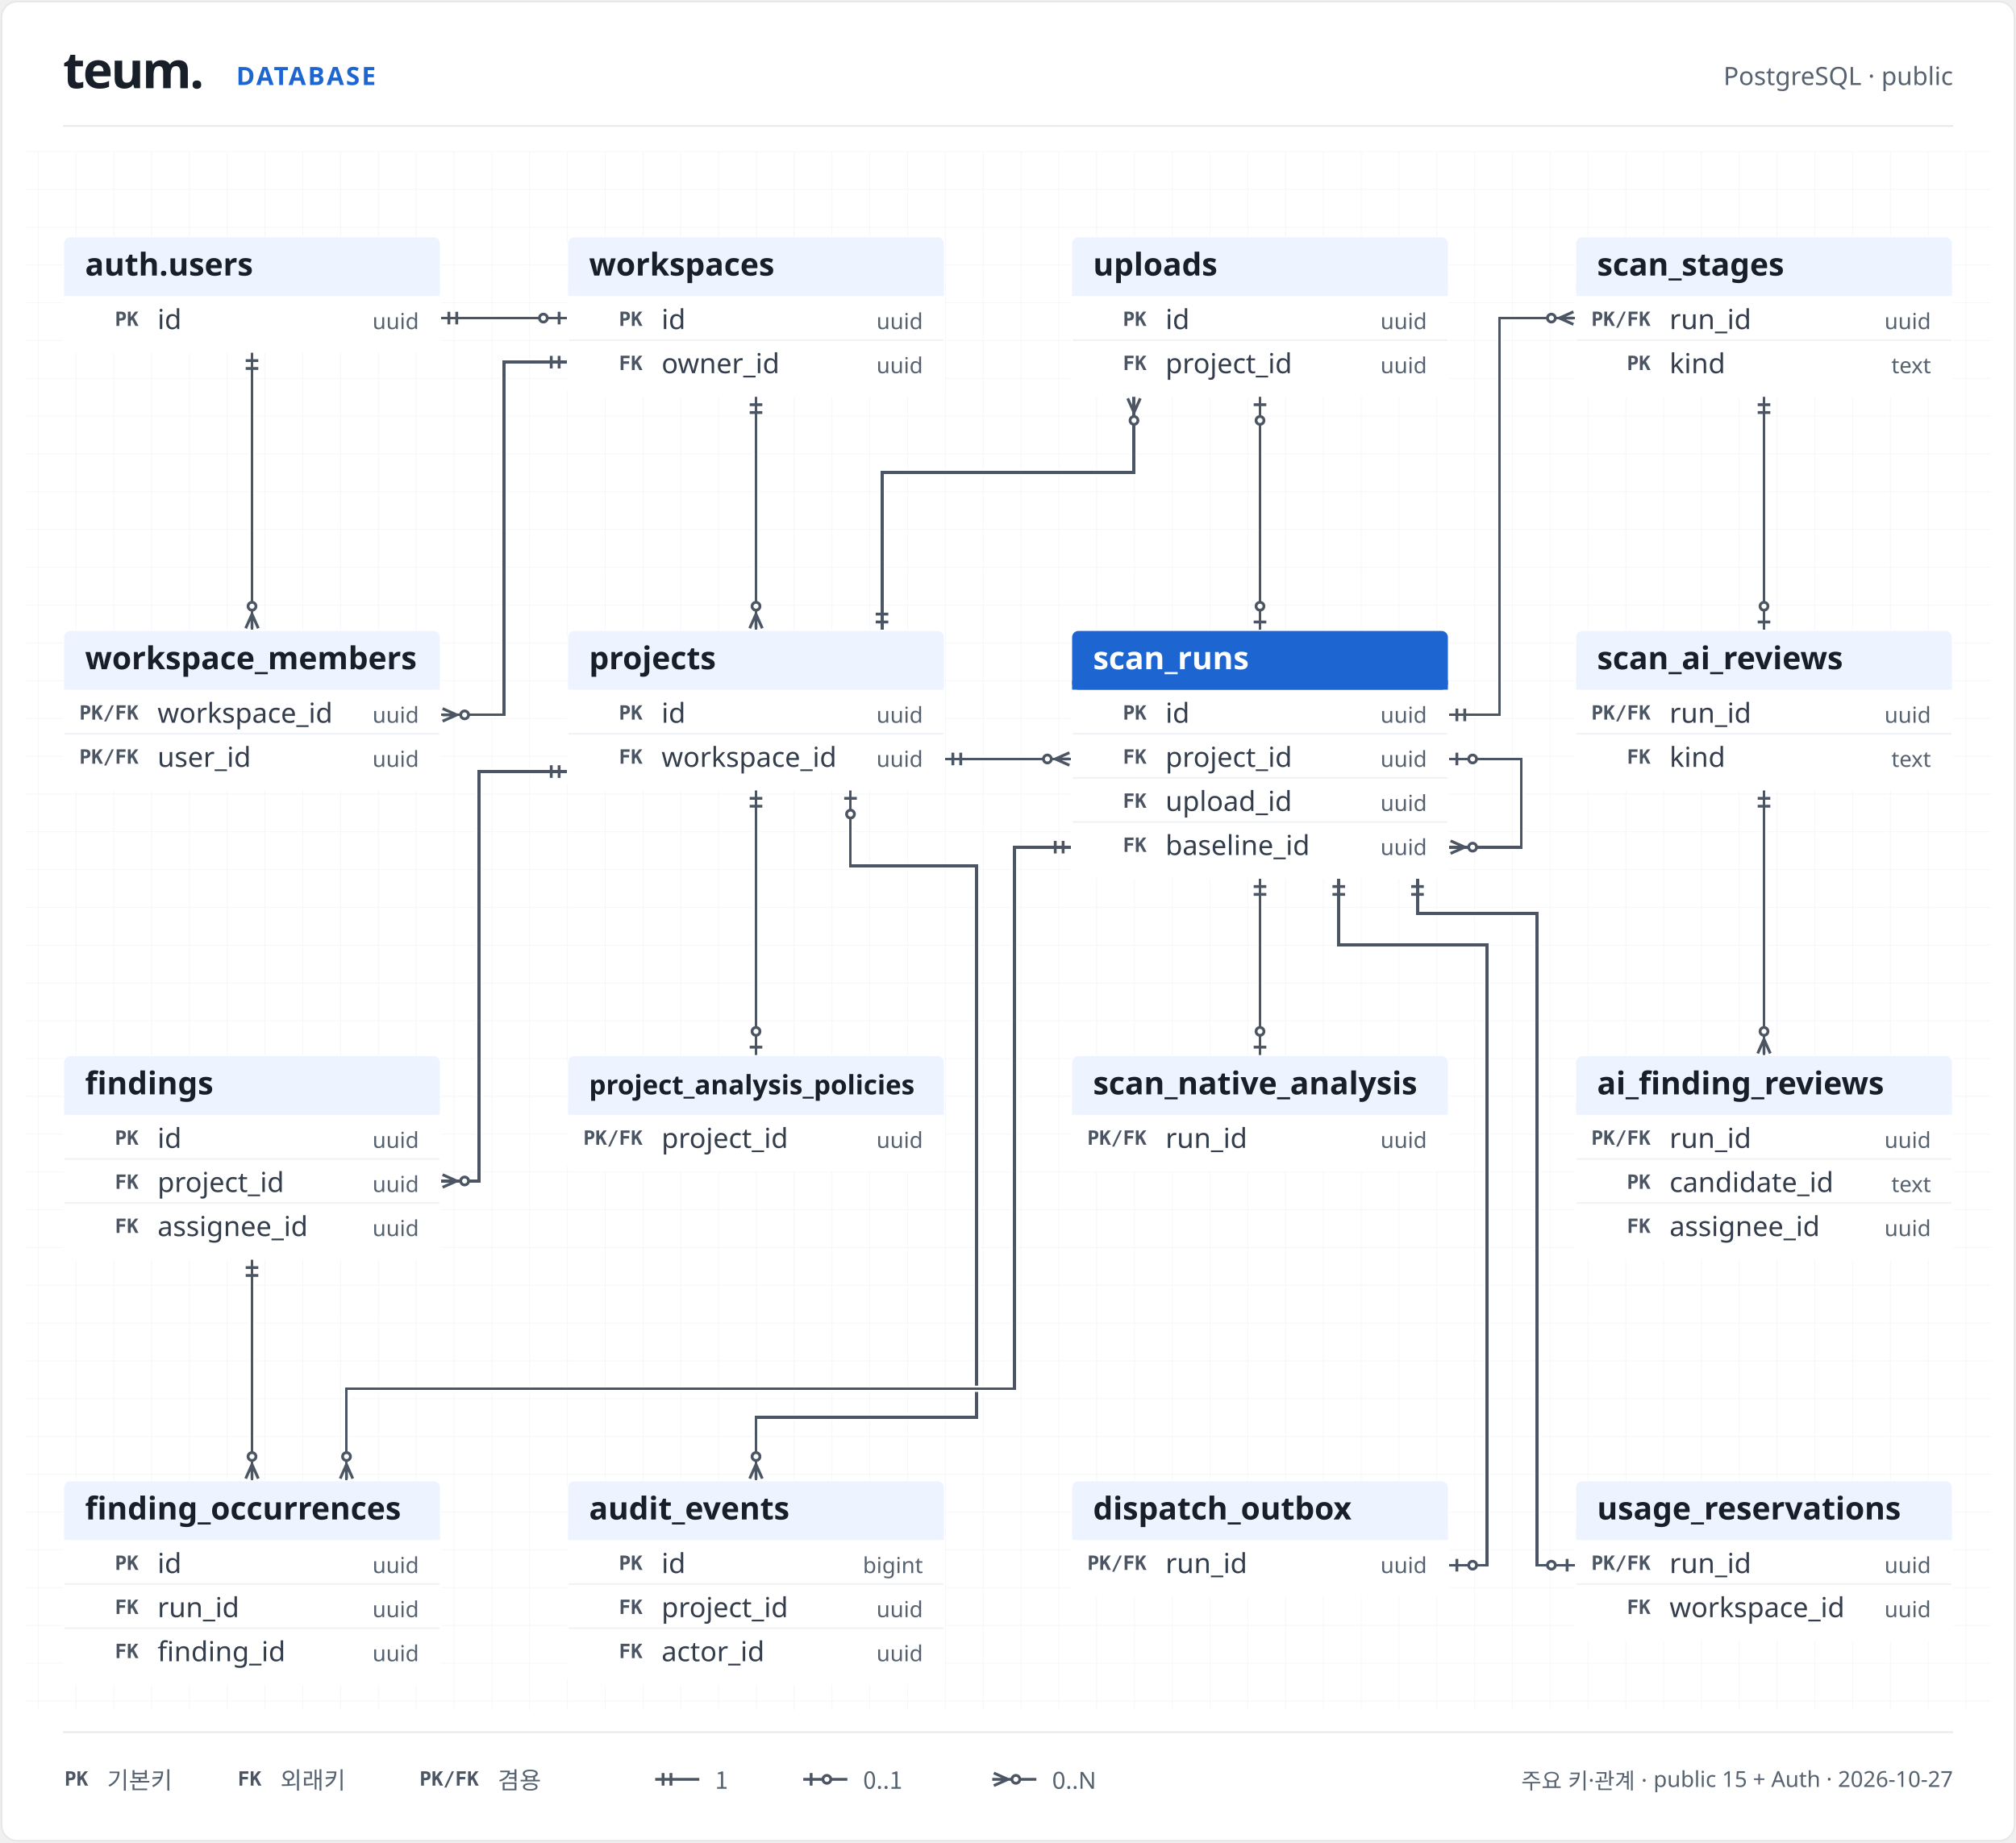
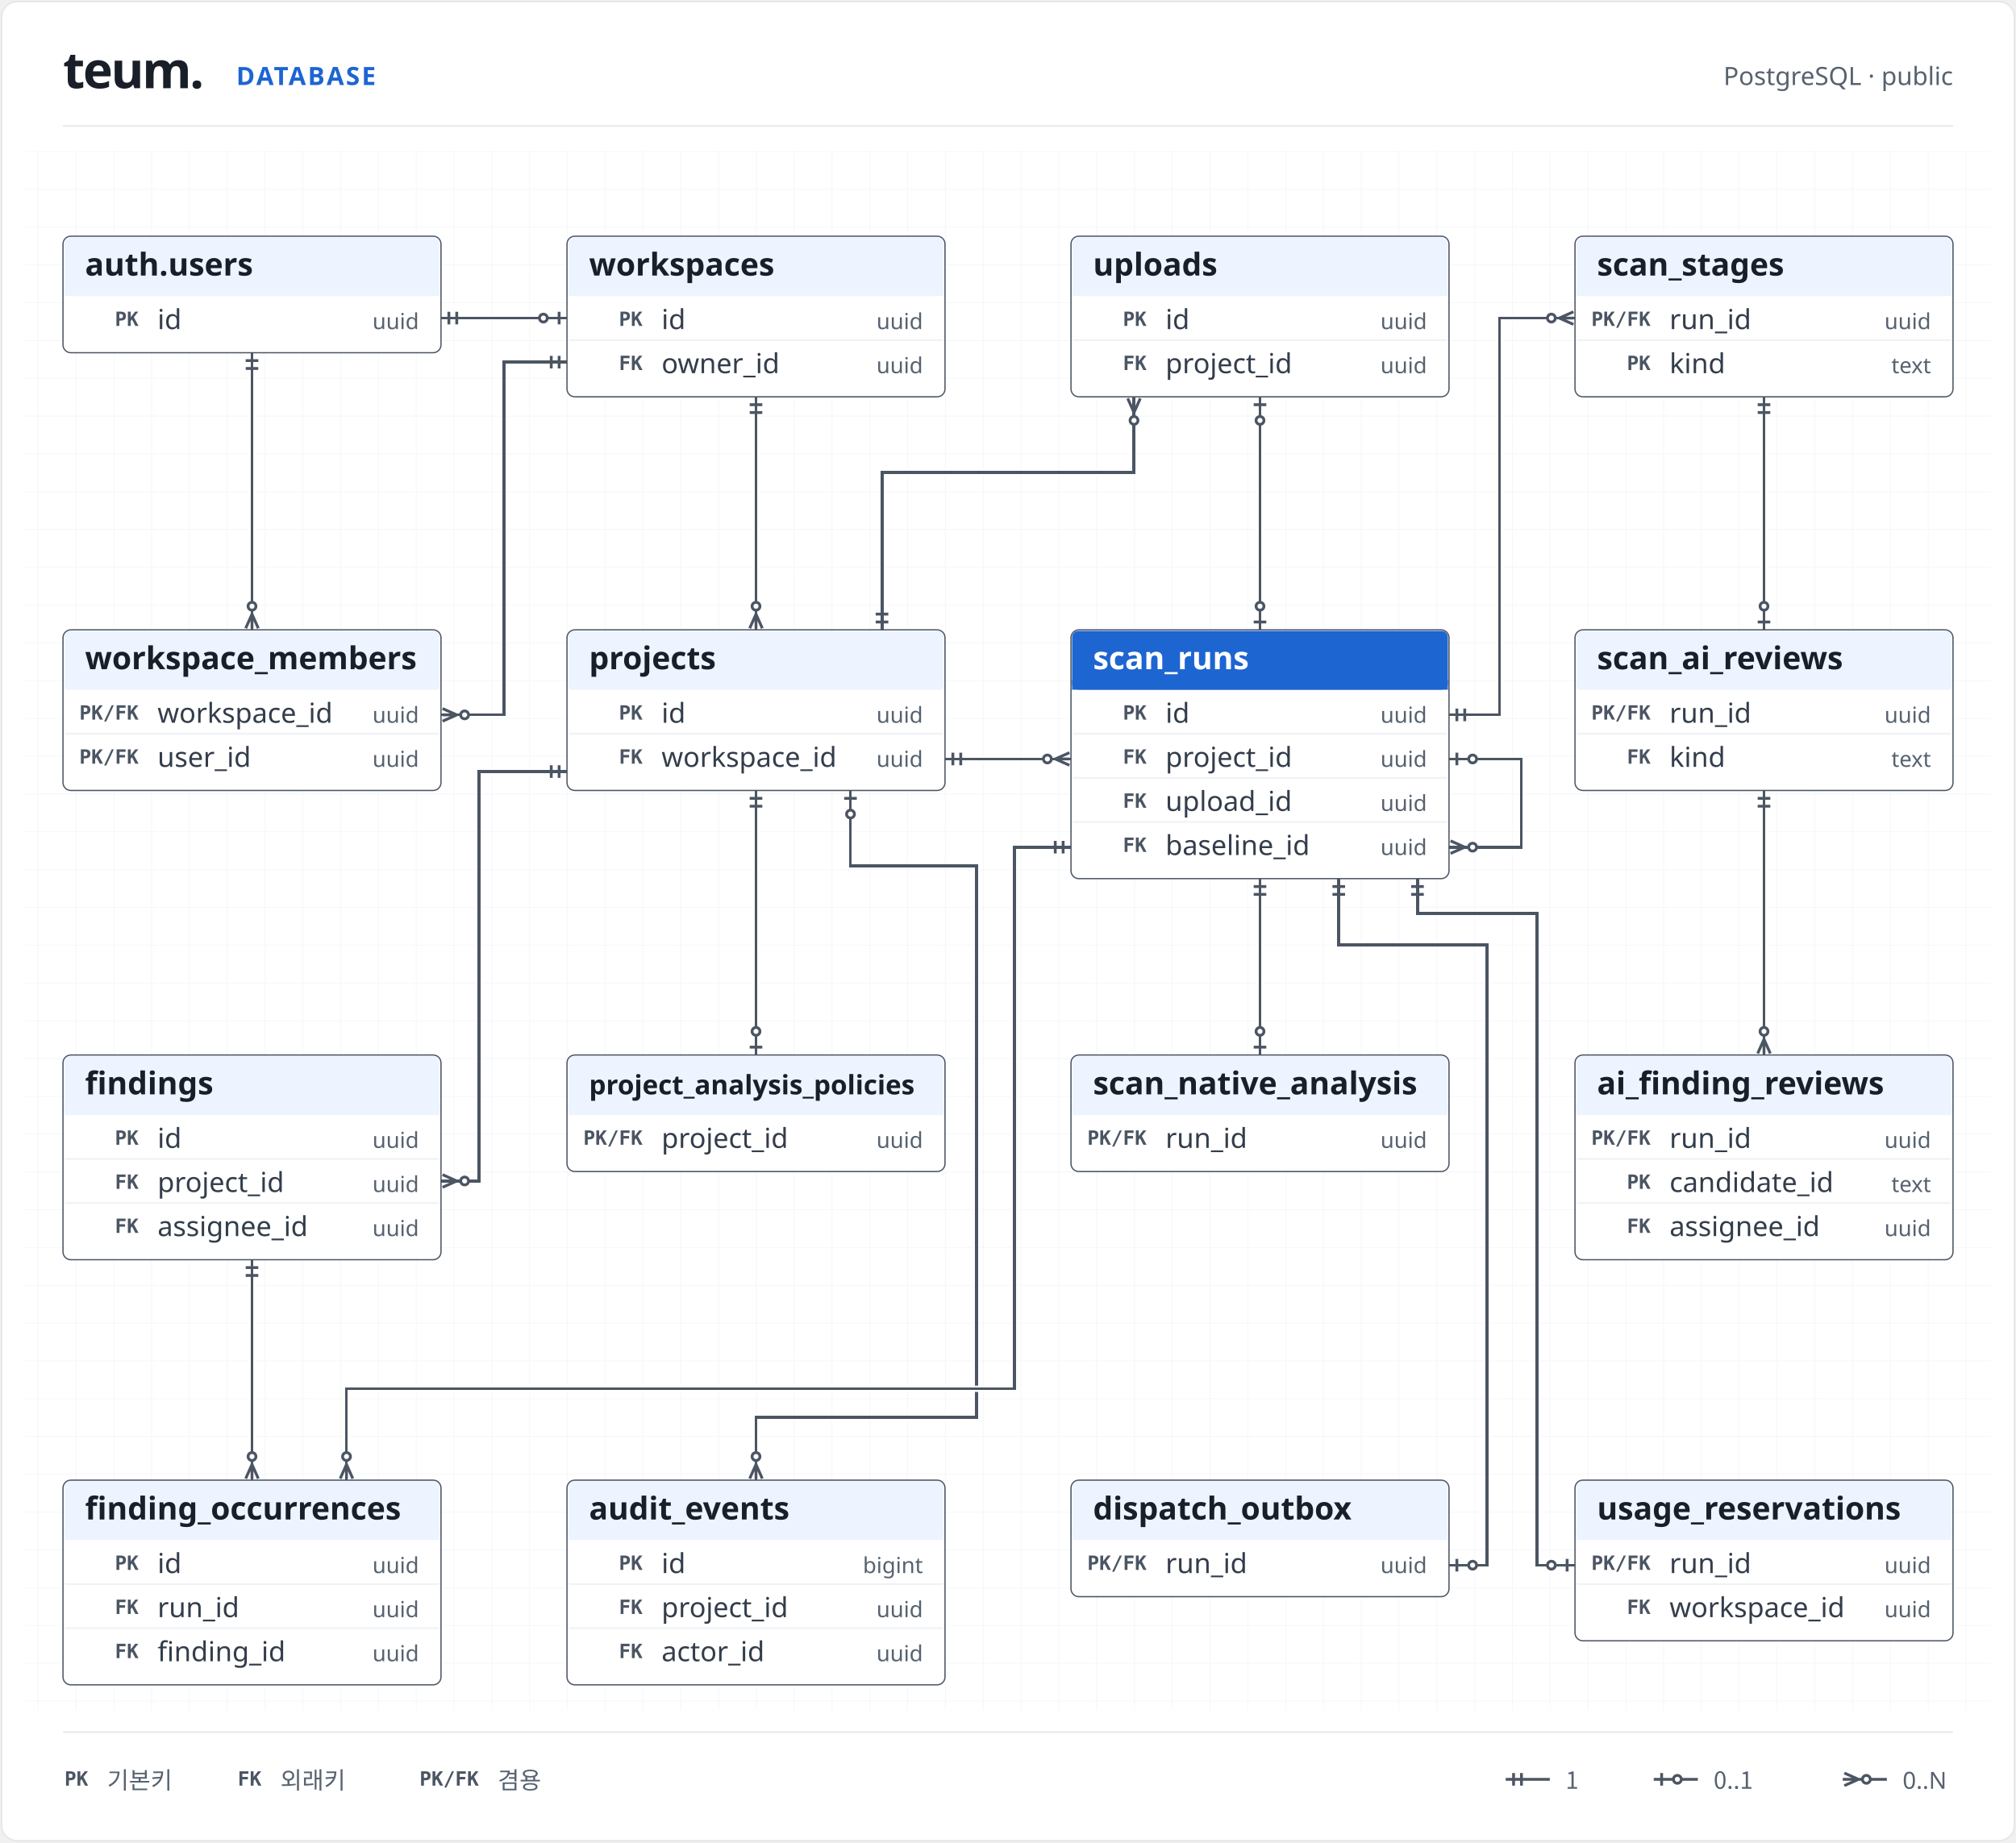
<svg xmlns="http://www.w3.org/2000/svg" width="1280" height="1170" viewBox="0 0 1280 1170" role="img" aria-labelledby="database-title database-desc" xml:lang="ko">
  <defs>
    <pattern id="grid" width="24" height="24" patternUnits="userSpaceOnUse">
      <path d="M24 0H0V24" fill="none" stroke="#eef1f5" stroke-width=".6" />
    </pattern>
  </defs>
  <style>
    text{font-family:"Apple SD Gothic Neo","Noto Sans KR","Malgun Gothic",sans-serif;fill:#191f28}
    .muted{fill:#566270}.blue{fill:#1d65d1}
    .edge-halo{fill:none;stroke:#fff;stroke-width:4;stroke-linejoin:round}
    .wire,.end{fill:none;stroke:#4b5563;stroke-width:1.8;stroke-linejoin:miter;stroke-linecap:butt}
    [data-fk]&gt;.wire{shape-rendering:crispEdges}
    .end circle,.optional{fill:#fff}
-     .outline{fill:#fff;stroke:none}
+     .outline{fill:#fff;stroke:#4b5563;stroke-width:.8}
    .head{fill:#edf4ff}.focus .head{fill:#1d65d1}
    .name{font-size:20px;font-weight:650}.focus .name{fill:#fff}
    .field{font-size:17.5px;fill:#333d4b}.type{font-size:14px;fill:#566270;text-anchor:end}
    .row-line{stroke:#eef1f5;stroke-width:1}
    .key{font-family:ui-monospace,"SFMono-Regular",Menlo,Consolas,monospace;font-size:12.5px;font-weight:650;fill:#4b5563;text-anchor:end}
  </style>
  <rect x="1" y="1" width="1278" height="1168" rx="10" fill="#fff" stroke="#e5e8eb" />
  <text x="40" y="56" font-size="32" font-weight="750" letter-spacing="-1.2">teum.</text>
  <text x="150" y="54" font-size="16" font-weight="650" letter-spacing="1.2" class="blue">DATABASE</text>
  <text x="1240" y="54" font-size="16" text-anchor="end" class="muted">PostgreSQL · public</text>
  <path d="M40 80H1240" stroke="#e5e8eb" />
  <rect x="16" y="96" width="1248" height="990" fill="url(#grid)" />
  <g data-fk="workspaces_owner_id_fkey" data-parent="auth.users" data-child="public.workspaces">
    <path class="edge-halo" d="M280 202L360 202" />
    <path class="wire" d="M280 202L360 202" />
    <g class="end" data-end="parent" data-min="1" data-max="one" transform="translate(280 202) rotate(0)">
      <path d="M5-4V4" />
      <path d="M10-4V4" />
    </g>
    <g class="end" data-end="child" data-min="0" data-max="one" transform="translate(360 202) rotate(180)">
      <path d="M5-4V4" />
      <circle cx="15" cy="0" r="2.5" />
    </g>
  </g>
  <g data-fk="workspace_members_user_id_fkey" data-parent="auth.users" data-child="public.workspace_members">
    <path class="edge-halo" d="M160 224L160 400" />
    <path class="wire" d="M160 224L160 400" />
    <g class="end" data-end="parent" data-min="1" data-max="one" transform="translate(160 224) rotate(90)">
      <path d="M5-4V4" />
      <path d="M10-4V4" />
    </g>
    <g class="end" data-end="child" data-min="0" data-max="many" transform="translate(160 400) rotate(-90)">
      <path d="M1-4L10 0L1 4M1 0H10" />
      <circle cx="15" cy="0" r="2.5" />
    </g>
  </g>
  <g data-fk="workspace_members_workspace_id_fkey" data-parent="public.workspaces" data-child="public.workspace_members">
    <path class="edge-halo" d="M360 230L320 230L320 454L280 454" />
    <path class="wire" d="M360 230L320 230L320 454L280 454" />
    <g class="end" data-end="parent" data-min="1" data-max="one" transform="translate(360 230) rotate(180)">
      <path d="M5-4V4" />
      <path d="M10-4V4" />
    </g>
    <g class="end" data-end="child" data-min="0" data-max="many" transform="translate(280 454) rotate(0)">
      <path d="M1-4L10 0L1 4M1 0H10" />
      <circle cx="15" cy="0" r="2.5" />
    </g>
  </g>
  <g data-fk="projects_workspace_id_fkey" data-parent="public.workspaces" data-child="public.projects">
    <path class="edge-halo" d="M480 252L480 400" />
    <path class="wire" d="M480 252L480 400" />
    <g class="end" data-end="parent" data-min="1" data-max="one" transform="translate(480 252) rotate(90)">
      <path d="M5-4V4" />
      <path d="M10-4V4" />
    </g>
    <g class="end" data-end="child" data-min="0" data-max="many" transform="translate(480 400) rotate(-90)">
      <path d="M1-4L10 0L1 4M1 0H10" />
      <circle cx="15" cy="0" r="2.5" />
    </g>
  </g>
  <g data-fk="project_analysis_policies_project_id_workspace_id_fkey" data-parent="public.projects" data-child="public.project_analysis_policies">
    <path class="edge-halo" d="M480 502L480 670" />
    <path class="wire" d="M480 502L480 670" />
    <g class="end" data-end="parent" data-min="1" data-max="one" transform="translate(480 502) rotate(90)">
      <path d="M5-4V4" />
      <path d="M10-4V4" />
    </g>
    <g class="end" data-end="child" data-min="0" data-max="one" transform="translate(480 670) rotate(-90)">
      <path d="M5-4V4" />
      <circle cx="15" cy="0" r="2.5" />
    </g>
  </g>
  <g data-fk="audit_events_project_id_workspace_id_fkey" data-parent="public.projects" data-child="public.audit_events">
    <path class="edge-halo" d="M540 502L540 550L620 550L620 900L480 900L480 940" />
    <path class="wire" d="M540 502L540 550L620 550L620 900L480 900L480 940" />
    <g class="end" data-end="parent" data-min="0" data-max="one" transform="translate(540 502) rotate(90)">
      <path d="M5-4V4" />
      <circle cx="15" cy="0" r="2.5" />
    </g>
    <g class="end" data-end="child" data-min="0" data-max="many" transform="translate(480 940) rotate(-90)">
      <path d="M1-4L10 0L1 4M1 0H10" />
      <circle cx="15" cy="0" r="2.5" />
    </g>
  </g>
  <g data-fk="uploads_project_id_workspace_id_fkey" data-parent="public.projects" data-child="public.uploads">
    <path class="edge-halo" d="M560 400L560 300L720 300L720 252" />
    <path class="wire" d="M560 400L560 300L720 300L720 252" />
    <g class="end" data-end="parent" data-min="1" data-max="one" transform="translate(560 400) rotate(-90)">
      <path d="M5-4V4" />
      <path d="M10-4V4" />
    </g>
    <g class="end" data-end="child" data-min="0" data-max="many" transform="translate(720 252) rotate(90)">
      <path d="M1-4L10 0L1 4M1 0H10" />
      <circle cx="15" cy="0" r="2.5" />
    </g>
  </g>
  <g data-fk="scan_runs_project_id_workspace_id_fkey" data-parent="public.projects" data-child="public.scan_runs">
    <path class="edge-halo" d="M600 482L680 482" />
    <path class="wire" d="M600 482L680 482" />
    <g class="end" data-end="parent" data-min="1" data-max="one" transform="translate(600 482) rotate(0)">
      <path d="M5-4V4" />
      <path d="M10-4V4" />
    </g>
    <g class="end" data-end="child" data-min="0" data-max="many" transform="translate(680 482) rotate(180)">
      <path d="M1-4L10 0L1 4M1 0H10" />
      <circle cx="15" cy="0" r="2.5" />
    </g>
  </g>
  <g data-fk="findings_project_id_workspace_id_fkey" data-parent="public.projects" data-child="public.findings">
    <path class="edge-halo" d="M360 490L304 490L304 750L280 750" />
    <path class="wire" d="M360 490L304 490L304 750L280 750" />
    <g class="end" data-end="parent" data-min="1" data-max="one" transform="translate(360 490) rotate(180)">
      <path d="M5-4V4" />
      <path d="M10-4V4" />
    </g>
    <g class="end" data-end="child" data-min="0" data-max="many" transform="translate(280 750) rotate(0)">
      <path d="M1-4L10 0L1 4M1 0H10" />
      <circle cx="15" cy="0" r="2.5" />
    </g>
  </g>
  <g data-fk="scan_runs_upload_id_project_id_workspace_id_fkey" data-parent="public.uploads" data-child="public.scan_runs">
    <path class="edge-halo" d="M800 252L800 400" />
    <path class="wire" d="M800 252L800 400" />
    <g class="end" data-end="parent" data-min="0" data-max="one" transform="translate(800 252) rotate(90)">
      <path d="M5-4V4" />
      <circle cx="15" cy="0" r="2.5" />
    </g>
    <g class="end" data-end="child" data-min="0" data-max="one" transform="translate(800 400) rotate(-90)">
      <path d="M5-4V4" />
      <circle cx="15" cy="0" r="2.5" />
    </g>
  </g>
  <g data-fk="scan_runs_baseline_id_project_id_workspace_id_fkey" data-parent="public.scan_runs" data-child="public.scan_runs">
    <path class="edge-halo" d="M920 482L966 482L966 538L920 538" />
    <path class="wire" d="M920 482L966 482L966 538L920 538" />
    <g class="end" data-end="parent" data-min="0" data-max="one" transform="translate(920 482) rotate(0)">
      <path d="M5-4V4" />
      <circle cx="15" cy="0" r="2.5" />
    </g>
    <g class="end" data-end="child" data-min="0" data-max="many" transform="translate(920 538) rotate(0)">
      <path d="M1-4L10 0L1 4M1 0H10" />
      <circle cx="15" cy="0" r="2.5" />
    </g>
  </g>
  <g data-fk="scan_native_analysis_run_id_project_id_workspace_id_fkey" data-parent="public.scan_runs" data-child="public.scan_native_analysis">
    <path class="edge-halo" d="M800 558L800 670" />
    <path class="wire" d="M800 558L800 670" />
    <g class="end" data-end="parent" data-min="1" data-max="one" transform="translate(800 558) rotate(90)">
      <path d="M5-4V4" />
      <path d="M10-4V4" />
    </g>
    <g class="end" data-end="child" data-min="0" data-max="one" transform="translate(800 670) rotate(-90)">
      <path d="M5-4V4" />
      <circle cx="15" cy="0" r="2.5" />
    </g>
  </g>
  <g data-fk="scan_stages_run_id_project_id_workspace_id_fkey" data-parent="public.scan_runs" data-child="public.scan_stages">
    <path class="edge-halo" d="M920 454L952 454L952 202L1000 202" />
    <path class="wire" d="M920 454L952 454L952 202L1000 202" />
    <g class="end" data-end="parent" data-min="1" data-max="one" transform="translate(920 454) rotate(0)">
      <path d="M5-4V4" />
      <path d="M10-4V4" />
    </g>
    <g class="end" data-end="child" data-min="0" data-max="many" transform="translate(1000 202) rotate(180)">
      <path d="M1-4L10 0L1 4M1 0H10" />
      <circle cx="15" cy="0" r="2.5" />
    </g>
  </g>
  <g data-fk="finding_occurrences_run_id_project_id_workspace_id_fkey" data-parent="public.scan_runs" data-child="public.finding_occurrences">
    <path class="edge-halo" d="M680 538L644 538L644 882L220 882L220 940" />
    <path class="wire" d="M680 538L644 538L644 882L220 882L220 940" />
    <g class="end" data-end="parent" data-min="1" data-max="one" transform="translate(680 538) rotate(180)">
      <path d="M5-4V4" />
      <path d="M10-4V4" />
    </g>
    <g class="end" data-end="child" data-min="0" data-max="many" transform="translate(220 940) rotate(-90)">
      <path d="M1-4L10 0L1 4M1 0H10" />
      <circle cx="15" cy="0" r="2.5" />
    </g>
  </g>
  <g data-fk="finding_occurrences_finding_id_project_id_workspace_id_fkey" data-parent="public.findings" data-child="public.finding_occurrences">
    <path class="edge-halo" d="M160 800L160 940" />
    <path class="wire" d="M160 800L160 940" />
    <g class="end" data-end="parent" data-min="1" data-max="one" transform="translate(160 800) rotate(90)">
      <path d="M5-4V4" />
      <path d="M10-4V4" />
    </g>
    <g class="end" data-end="child" data-min="0" data-max="many" transform="translate(160 940) rotate(-90)">
      <path d="M1-4L10 0L1 4M1 0H10" />
      <circle cx="15" cy="0" r="2.5" />
    </g>
  </g>
  <g data-fk="scan_ai_reviews_run_id_kind_fkey" data-parent="public.scan_stages" data-child="public.scan_ai_reviews">
    <path class="edge-halo" d="M1120 252L1120 400" />
    <path class="wire" d="M1120 252L1120 400" />
    <g class="end" data-end="parent" data-min="1" data-max="one" transform="translate(1120 252) rotate(90)">
      <path d="M5-4V4" />
      <path d="M10-4V4" />
    </g>
    <g class="end" data-end="child" data-min="0" data-max="one" transform="translate(1120 400) rotate(-90)">
      <path d="M5-4V4" />
      <circle cx="15" cy="0" r="2.5" />
    </g>
  </g>
  <g data-fk="dispatch_outbox_run_id_fkey" data-parent="public.scan_runs" data-child="public.dispatch_outbox">
    <path class="edge-halo" d="M850 558L850 600L944 600L944 994L920 994" />
    <path class="wire" d="M850 558L850 600L944 600L944 994L920 994" />
    <g class="end" data-end="parent" data-min="1" data-max="one" transform="translate(850 558) rotate(90)">
      <path d="M5-4V4" />
      <path d="M10-4V4" />
    </g>
    <g class="end" data-end="child" data-min="0" data-max="one" transform="translate(920 994) rotate(0)">
      <path d="M5-4V4" />
      <circle cx="15" cy="0" r="2.5" />
    </g>
  </g>
  <g data-fk="usage_reservations_run_id_fkey" data-parent="public.scan_runs" data-child="public.usage_reservations">
    <path class="edge-halo" d="M900 558L900 580L976 580L976 994L1000 994" />
    <path class="wire" d="M900 558L900 580L976 580L976 994L1000 994" />
    <g class="end" data-end="parent" data-min="1" data-max="one" transform="translate(900 558) rotate(90)">
      <path d="M5-4V4" />
      <path d="M10-4V4" />
    </g>
    <g class="end" data-end="child" data-min="0" data-max="one" transform="translate(1000 994) rotate(180)">
      <path d="M5-4V4" />
      <circle cx="15" cy="0" r="2.5" />
    </g>
  </g>
  <g data-fk="ai_finding_reviews_run_id_fkey" data-parent="public.scan_ai_reviews" data-child="public.ai_finding_reviews">
    <path class="edge-halo" d="M1120 502L1120 670" />
    <path class="wire" d="M1120 502L1120 670" />
    <g class="end" data-end="parent" data-min="1" data-max="one" transform="translate(1120 502) rotate(90)">
      <path d="M5-4V4" />
      <path d="M10-4V4" />
    </g>
    <g class="end" data-end="child" data-min="0" data-max="many" transform="translate(1120 670) rotate(-90)">
      <path d="M1-4L10 0L1 4M1 0H10" />
      <circle cx="15" cy="0" r="2.5" />
    </g>
  </g>
  <g class="" data-table="auth.users" transform="translate(40 150)">
    <rect class="outline" width="240" height="74" rx="5" />
    <rect class="head" x=".7" y=".7" width="238.6" height="37.3" rx="4" />
    <rect class="head" x=".7" y="32" width="238.6" height="6" />
    <text x="14" y="25" class="name">auth.users</text>
    <g data-column="id" data-type="uuid" data-primary="true" data-foreign="false">
      <text x="48" y="57" class="key">PK</text>
      <text x="60" y="59" class="field">id</text>
      <text x="226" y="59" class="type">uuid</text>
    </g>
  </g>
  <g class="" data-table="public.workspaces" transform="translate(360 150)">
    <rect class="outline" width="240" height="102" rx="5" />
    <rect class="head" x=".7" y=".7" width="238.6" height="37.3" rx="4" />
    <rect class="head" x=".7" y="32" width="238.6" height="6" />
    <text x="14" y="25" class="name">workspaces</text>
    <g data-column="id" data-type="uuid" data-primary="true" data-foreign="false">
      <text x="48" y="57" class="key">PK</text>
      <text x="60" y="59" class="field">id</text>
      <text x="226" y="59" class="type">uuid</text>
    </g>
    <g data-column="owner_id" data-type="uuid" data-primary="false" data-foreign="true">
      <path class="row-line" d="M1 66H239" />
      <text x="48" y="85" class="key">FK</text>
      <text x="60" y="87" class="field">owner_id</text>
      <text x="226" y="87" class="type">uuid</text>
    </g>
  </g>
  <g class="" data-table="public.uploads" transform="translate(680 150)">
    <rect class="outline" width="240" height="102" rx="5" />
    <rect class="head" x=".7" y=".7" width="238.6" height="37.3" rx="4" />
    <rect class="head" x=".7" y="32" width="238.6" height="6" />
    <text x="14" y="25" class="name">uploads</text>
    <g data-column="id" data-type="uuid" data-primary="true" data-foreign="false">
      <text x="48" y="57" class="key">PK</text>
      <text x="60" y="59" class="field">id</text>
      <text x="226" y="59" class="type">uuid</text>
    </g>
    <g data-column="project_id" data-type="uuid" data-primary="false" data-foreign="true">
      <path class="row-line" d="M1 66H239" />
      <text x="48" y="85" class="key">FK</text>
      <text x="60" y="87" class="field">project_id</text>
      <text x="226" y="87" class="type">uuid</text>
    </g>
  </g>
  <g class="" data-table="public.scan_stages" transform="translate(1000 150)">
    <rect class="outline" width="240" height="102" rx="5" />
    <rect class="head" x=".7" y=".7" width="238.6" height="37.3" rx="4" />
    <rect class="head" x=".7" y="32" width="238.6" height="6" />
    <text x="14" y="25" class="name">scan_stages</text>
    <g data-column="run_id" data-type="uuid" data-primary="true" data-foreign="true">
      <text x="48" y="57" class="key">PK/FK</text>
      <text x="60" y="59" class="field">run_id</text>
      <text x="226" y="59" class="type">uuid</text>
    </g>
    <g data-column="kind" data-type="text" data-primary="true" data-foreign="false">
      <path class="row-line" d="M1 66H239" />
      <text x="48" y="85" class="key">PK</text>
      <text x="60" y="87" class="field">kind</text>
      <text x="226" y="87" class="type">text</text>
    </g>
  </g>
  <g class="" data-table="public.workspace_members" transform="translate(40 400)">
    <rect class="outline" width="240" height="102" rx="5" />
    <rect class="head" x=".7" y=".7" width="238.6" height="37.3" rx="4" />
    <rect class="head" x=".7" y="32" width="238.6" height="6" />
    <text x="14" y="25" class="name">workspace_members</text>
    <g data-column="workspace_id" data-type="uuid" data-primary="true" data-foreign="true">
      <text x="48" y="57" class="key">PK/FK</text>
      <text x="60" y="59" class="field">workspace_id</text>
      <text x="226" y="59" class="type">uuid</text>
    </g>
    <g data-column="user_id" data-type="uuid" data-primary="true" data-foreign="true">
      <path class="row-line" d="M1 66H239" />
      <text x="48" y="85" class="key">PK/FK</text>
      <text x="60" y="87" class="field">user_id</text>
      <text x="226" y="87" class="type">uuid</text>
    </g>
  </g>
  <g class="" data-table="public.projects" transform="translate(360 400)">
    <rect class="outline" width="240" height="102" rx="5" />
    <rect class="head" x=".7" y=".7" width="238.6" height="37.3" rx="4" />
    <rect class="head" x=".7" y="32" width="238.6" height="6" />
    <text x="14" y="25" class="name">projects</text>
    <g data-column="id" data-type="uuid" data-primary="true" data-foreign="false">
      <text x="48" y="57" class="key">PK</text>
      <text x="60" y="59" class="field">id</text>
      <text x="226" y="59" class="type">uuid</text>
    </g>
    <g data-column="workspace_id" data-type="uuid" data-primary="false" data-foreign="true">
      <path class="row-line" d="M1 66H239" />
      <text x="48" y="85" class="key">FK</text>
      <text x="60" y="87" class="field">workspace_id</text>
      <text x="226" y="87" class="type">uuid</text>
    </g>
  </g>
  <g class="focus" data-table="public.scan_runs" transform="translate(680 400)">
    <rect class="outline" width="240" height="158" rx="5" />
    <rect class="head" x=".7" y=".7" width="238.6" height="37.3" rx="4" />
    <rect class="head" x=".7" y="32" width="238.6" height="6" />
    <text x="14" y="25" class="name">scan_runs</text>
    <g data-column="id" data-type="uuid" data-primary="true" data-foreign="false">
      <text x="48" y="57" class="key">PK</text>
      <text x="60" y="59" class="field">id</text>
      <text x="226" y="59" class="type">uuid</text>
    </g>
    <g data-column="project_id" data-type="uuid" data-primary="false" data-foreign="true">
      <path class="row-line" d="M1 66H239" />
      <text x="48" y="85" class="key">FK</text>
      <text x="60" y="87" class="field">project_id</text>
      <text x="226" y="87" class="type">uuid</text>
    </g>
    <g data-column="upload_id" data-type="uuid" data-primary="false" data-foreign="true">
      <path class="row-line" d="M1 94H239" />
      <text x="48" y="113" class="key">FK</text>
      <text x="60" y="115" class="field">upload_id</text>
      <text x="226" y="115" class="type">uuid</text>
    </g>
    <g data-column="baseline_id" data-type="uuid" data-primary="false" data-foreign="true">
      <path class="row-line" d="M1 122H239" />
      <text x="48" y="141" class="key">FK</text>
      <text x="60" y="143" class="field">baseline_id</text>
      <text x="226" y="143" class="type">uuid</text>
    </g>
  </g>
  <g class="" data-table="public.scan_ai_reviews" transform="translate(1000 400)">
    <rect class="outline" width="240" height="102" rx="5" />
    <rect class="head" x=".7" y=".7" width="238.6" height="37.3" rx="4" />
    <rect class="head" x=".7" y="32" width="238.6" height="6" />
    <text x="14" y="25" class="name">scan_ai_reviews</text>
    <g data-column="run_id" data-type="uuid" data-primary="true" data-foreign="true">
      <text x="48" y="57" class="key">PK/FK</text>
      <text x="60" y="59" class="field">run_id</text>
      <text x="226" y="59" class="type">uuid</text>
    </g>
    <g data-column="kind" data-type="text" data-primary="false" data-foreign="true">
      <path class="row-line" d="M1 66H239" />
      <text x="48" y="85" class="key">FK</text>
      <text x="60" y="87" class="field">kind</text>
      <text x="226" y="87" class="type">text</text>
    </g>
  </g>
  <g class="" data-table="public.findings" transform="translate(40 670)">
    <rect class="outline" width="240" height="130" rx="5" />
    <rect class="head" x=".7" y=".7" width="238.6" height="37.3" rx="4" />
    <rect class="head" x=".7" y="32" width="238.6" height="6" />
    <text x="14" y="25" class="name">findings</text>
    <g data-column="id" data-type="uuid" data-primary="true" data-foreign="false">
      <text x="48" y="57" class="key">PK</text>
      <text x="60" y="59" class="field">id</text>
      <text x="226" y="59" class="type">uuid</text>
    </g>
    <g data-column="project_id" data-type="uuid" data-primary="false" data-foreign="true">
      <path class="row-line" d="M1 66H239" />
      <text x="48" y="85" class="key">FK</text>
      <text x="60" y="87" class="field">project_id</text>
      <text x="226" y="87" class="type">uuid</text>
    </g>
    <g data-column="assignee_id" data-type="uuid" data-primary="false" data-foreign="true">
      <path class="row-line" d="M1 94H239" />
      <text x="48" y="113" class="key">FK</text>
      <text x="60" y="115" class="field">assignee_id</text>
      <text x="226" y="115" class="type">uuid</text>
    </g>
  </g>
  <g class="" data-table="public.project_analysis_policies" transform="translate(360 670)">
    <rect class="outline" width="240" height="74" rx="5" />
    <rect class="head" x=".7" y=".7" width="238.6" height="37.3" rx="4" />
    <rect class="head" x=".7" y="32" width="238.6" height="6" />
    <text x="14" y="25" class="name" style="font-size:17px">project_analysis_policies</text>
    <g data-column="project_id" data-type="uuid" data-primary="true" data-foreign="true">
      <text x="48" y="57" class="key">PK/FK</text>
      <text x="60" y="59" class="field">project_id</text>
      <text x="226" y="59" class="type">uuid</text>
    </g>
  </g>
  <g class="" data-table="public.scan_native_analysis" transform="translate(680 670)">
    <rect class="outline" width="240" height="74" rx="5" />
    <rect class="head" x=".7" y=".7" width="238.6" height="37.3" rx="4" />
    <rect class="head" x=".7" y="32" width="238.6" height="6" />
    <text x="14" y="25" class="name">scan_native_analysis</text>
    <g data-column="run_id" data-type="uuid" data-primary="true" data-foreign="true">
      <text x="48" y="57" class="key">PK/FK</text>
      <text x="60" y="59" class="field">run_id</text>
      <text x="226" y="59" class="type">uuid</text>
    </g>
  </g>
  <g class="" data-table="public.ai_finding_reviews" transform="translate(1000 670)">
    <rect class="outline" width="240" height="130" rx="5" />
    <rect class="head" x=".7" y=".7" width="238.6" height="37.3" rx="4" />
    <rect class="head" x=".7" y="32" width="238.6" height="6" />
    <text x="14" y="25" class="name">ai_finding_reviews</text>
    <g data-column="run_id" data-type="uuid" data-primary="true" data-foreign="true">
      <text x="48" y="57" class="key">PK/FK</text>
      <text x="60" y="59" class="field">run_id</text>
      <text x="226" y="59" class="type">uuid</text>
    </g>
    <g data-column="candidate_id" data-type="text" data-primary="true" data-foreign="false">
      <path class="row-line" d="M1 66H239" />
      <text x="48" y="85" class="key">PK</text>
      <text x="60" y="87" class="field">candidate_id</text>
      <text x="226" y="87" class="type">text</text>
    </g>
    <g data-column="assignee_id" data-type="uuid" data-primary="false" data-foreign="true">
      <path class="row-line" d="M1 94H239" />
      <text x="48" y="113" class="key">FK</text>
      <text x="60" y="115" class="field">assignee_id</text>
      <text x="226" y="115" class="type">uuid</text>
    </g>
  </g>
  <g class="" data-table="public.finding_occurrences" transform="translate(40 940)">
    <rect class="outline" width="240" height="130" rx="5" />
    <rect class="head" x=".7" y=".7" width="238.6" height="37.3" rx="4" />
    <rect class="head" x=".7" y="32" width="238.6" height="6" />
    <text x="14" y="25" class="name">finding_occurrences</text>
    <g data-column="id" data-type="uuid" data-primary="true" data-foreign="false">
      <text x="48" y="57" class="key">PK</text>
      <text x="60" y="59" class="field">id</text>
      <text x="226" y="59" class="type">uuid</text>
    </g>
    <g data-column="run_id" data-type="uuid" data-primary="false" data-foreign="true">
      <path class="row-line" d="M1 66H239" />
      <text x="48" y="85" class="key">FK</text>
      <text x="60" y="87" class="field">run_id</text>
      <text x="226" y="87" class="type">uuid</text>
    </g>
    <g data-column="finding_id" data-type="uuid" data-primary="false" data-foreign="true">
      <path class="row-line" d="M1 94H239" />
      <text x="48" y="113" class="key">FK</text>
      <text x="60" y="115" class="field">finding_id</text>
      <text x="226" y="115" class="type">uuid</text>
    </g>
  </g>
  <g class="" data-table="public.audit_events" transform="translate(360 940)">
    <rect class="outline" width="240" height="130" rx="5" />
    <rect class="head" x=".7" y=".7" width="238.6" height="37.3" rx="4" />
    <rect class="head" x=".7" y="32" width="238.6" height="6" />
    <text x="14" y="25" class="name">audit_events</text>
    <g data-column="id" data-type="bigint" data-primary="true" data-foreign="false">
      <text x="48" y="57" class="key">PK</text>
      <text x="60" y="59" class="field">id</text>
      <text x="226" y="59" class="type">bigint</text>
    </g>
    <g data-column="project_id" data-type="uuid" data-primary="false" data-foreign="true">
      <path class="row-line" d="M1 66H239" />
      <text x="48" y="85" class="key">FK</text>
      <text x="60" y="87" class="field">project_id</text>
      <text x="226" y="87" class="type">uuid</text>
    </g>
    <g data-column="actor_id" data-type="uuid" data-primary="false" data-foreign="true">
      <path class="row-line" d="M1 94H239" />
      <text x="48" y="113" class="key">FK</text>
      <text x="60" y="115" class="field">actor_id</text>
      <text x="226" y="115" class="type">uuid</text>
    </g>
  </g>
  <g class="" data-table="public.dispatch_outbox" transform="translate(680 940)">
    <rect class="outline" width="240" height="74" rx="5" />
    <rect class="head" x=".7" y=".7" width="238.6" height="37.3" rx="4" />
    <rect class="head" x=".7" y="32" width="238.6" height="6" />
    <text x="14" y="25" class="name">dispatch_outbox</text>
    <g data-column="run_id" data-type="uuid" data-primary="true" data-foreign="true">
      <text x="48" y="57" class="key">PK/FK</text>
      <text x="60" y="59" class="field">run_id</text>
      <text x="226" y="59" class="type">uuid</text>
    </g>
  </g>
  <g class="" data-table="public.usage_reservations" transform="translate(1000 940)">
    <rect class="outline" width="240" height="102" rx="5" />
    <rect class="head" x=".7" y=".7" width="238.6" height="37.3" rx="4" />
    <rect class="head" x=".7" y="32" width="238.6" height="6" />
    <text x="14" y="25" class="name">usage_reservations</text>
    <g data-column="run_id" data-type="uuid" data-primary="true" data-foreign="true">
      <text x="48" y="57" class="key">PK/FK</text>
      <text x="60" y="59" class="field">run_id</text>
      <text x="226" y="59" class="type">uuid</text>
    </g>
    <g data-column="workspace_id" data-type="uuid" data-primary="false" data-foreign="true">
      <path class="row-line" d="M1 66H239" />
      <text x="48" y="85" class="key">FK</text>
      <text x="60" y="87" class="field">workspace_id</text>
      <text x="226" y="87" class="type">uuid</text>
    </g>
  </g>
  <path d="M40 1100H1240" stroke="#e5e8eb" />
  <g aria-label="범례">
    <text x="56" y="1134" class="key">PK</text>
    <text x="68" y="1136" font-size="15" class="muted">기본키</text>
    <text x="166" y="1134" class="key">FK</text>
    <text x="178" y="1136" font-size="15" class="muted">외래키</text>
    <text x="304" y="1134" class="key">PK/FK</text>
    <text x="316" y="1136" font-size="15" class="muted">겸용</text>
-     <path d="M416 1130H444M421 1126V1134M426 1126V1134" class="wire" />
-     <text x="454" y="1136" font-size="15" class="muted">1</text>
-     <path d="M510 1130H538M515 1126V1134" class="wire" />
-     <circle cx="525" cy="1130" r="2.5" class="wire optional" />
-     <text x="548" y="1136" font-size="15" class="muted">0..1</text>
-     <path d="M630 1130H658M631 1126L640 1130L631 1134" class="wire" />
-     <circle cx="645" cy="1130" r="2.5" class="wire optional" />
-     <text x="668" y="1136" font-size="15" class="muted">0..N</text>
-     <text x="1240" y="1136" font-size="14" text-anchor="end" class="muted">주요 키·관계 · public 15 + Auth · 2026-10-27</text>
+     <g transform="translate(540 0)" aria-label="관계 범례">
+       <path d="M416 1130H444M421 1126V1134M426 1126V1134" class="wire" />
+       <text x="454" y="1136" font-size="15" class="muted">1</text>
+       <path d="M510 1130H538M515 1126V1134" class="wire" />
+       <circle cx="525" cy="1130" r="2.5" class="wire optional" />
+       <text x="548" y="1136" font-size="15" class="muted">0..1</text>
+       <path d="M630 1130H658M631 1126L640 1130L631 1134" class="wire" />
+       <circle cx="645" cy="1130" r="2.5" class="wire optional" />
+       <text x="668" y="1136" font-size="15" class="muted">0..N</text>
+     </g>
  </g>
</svg>
